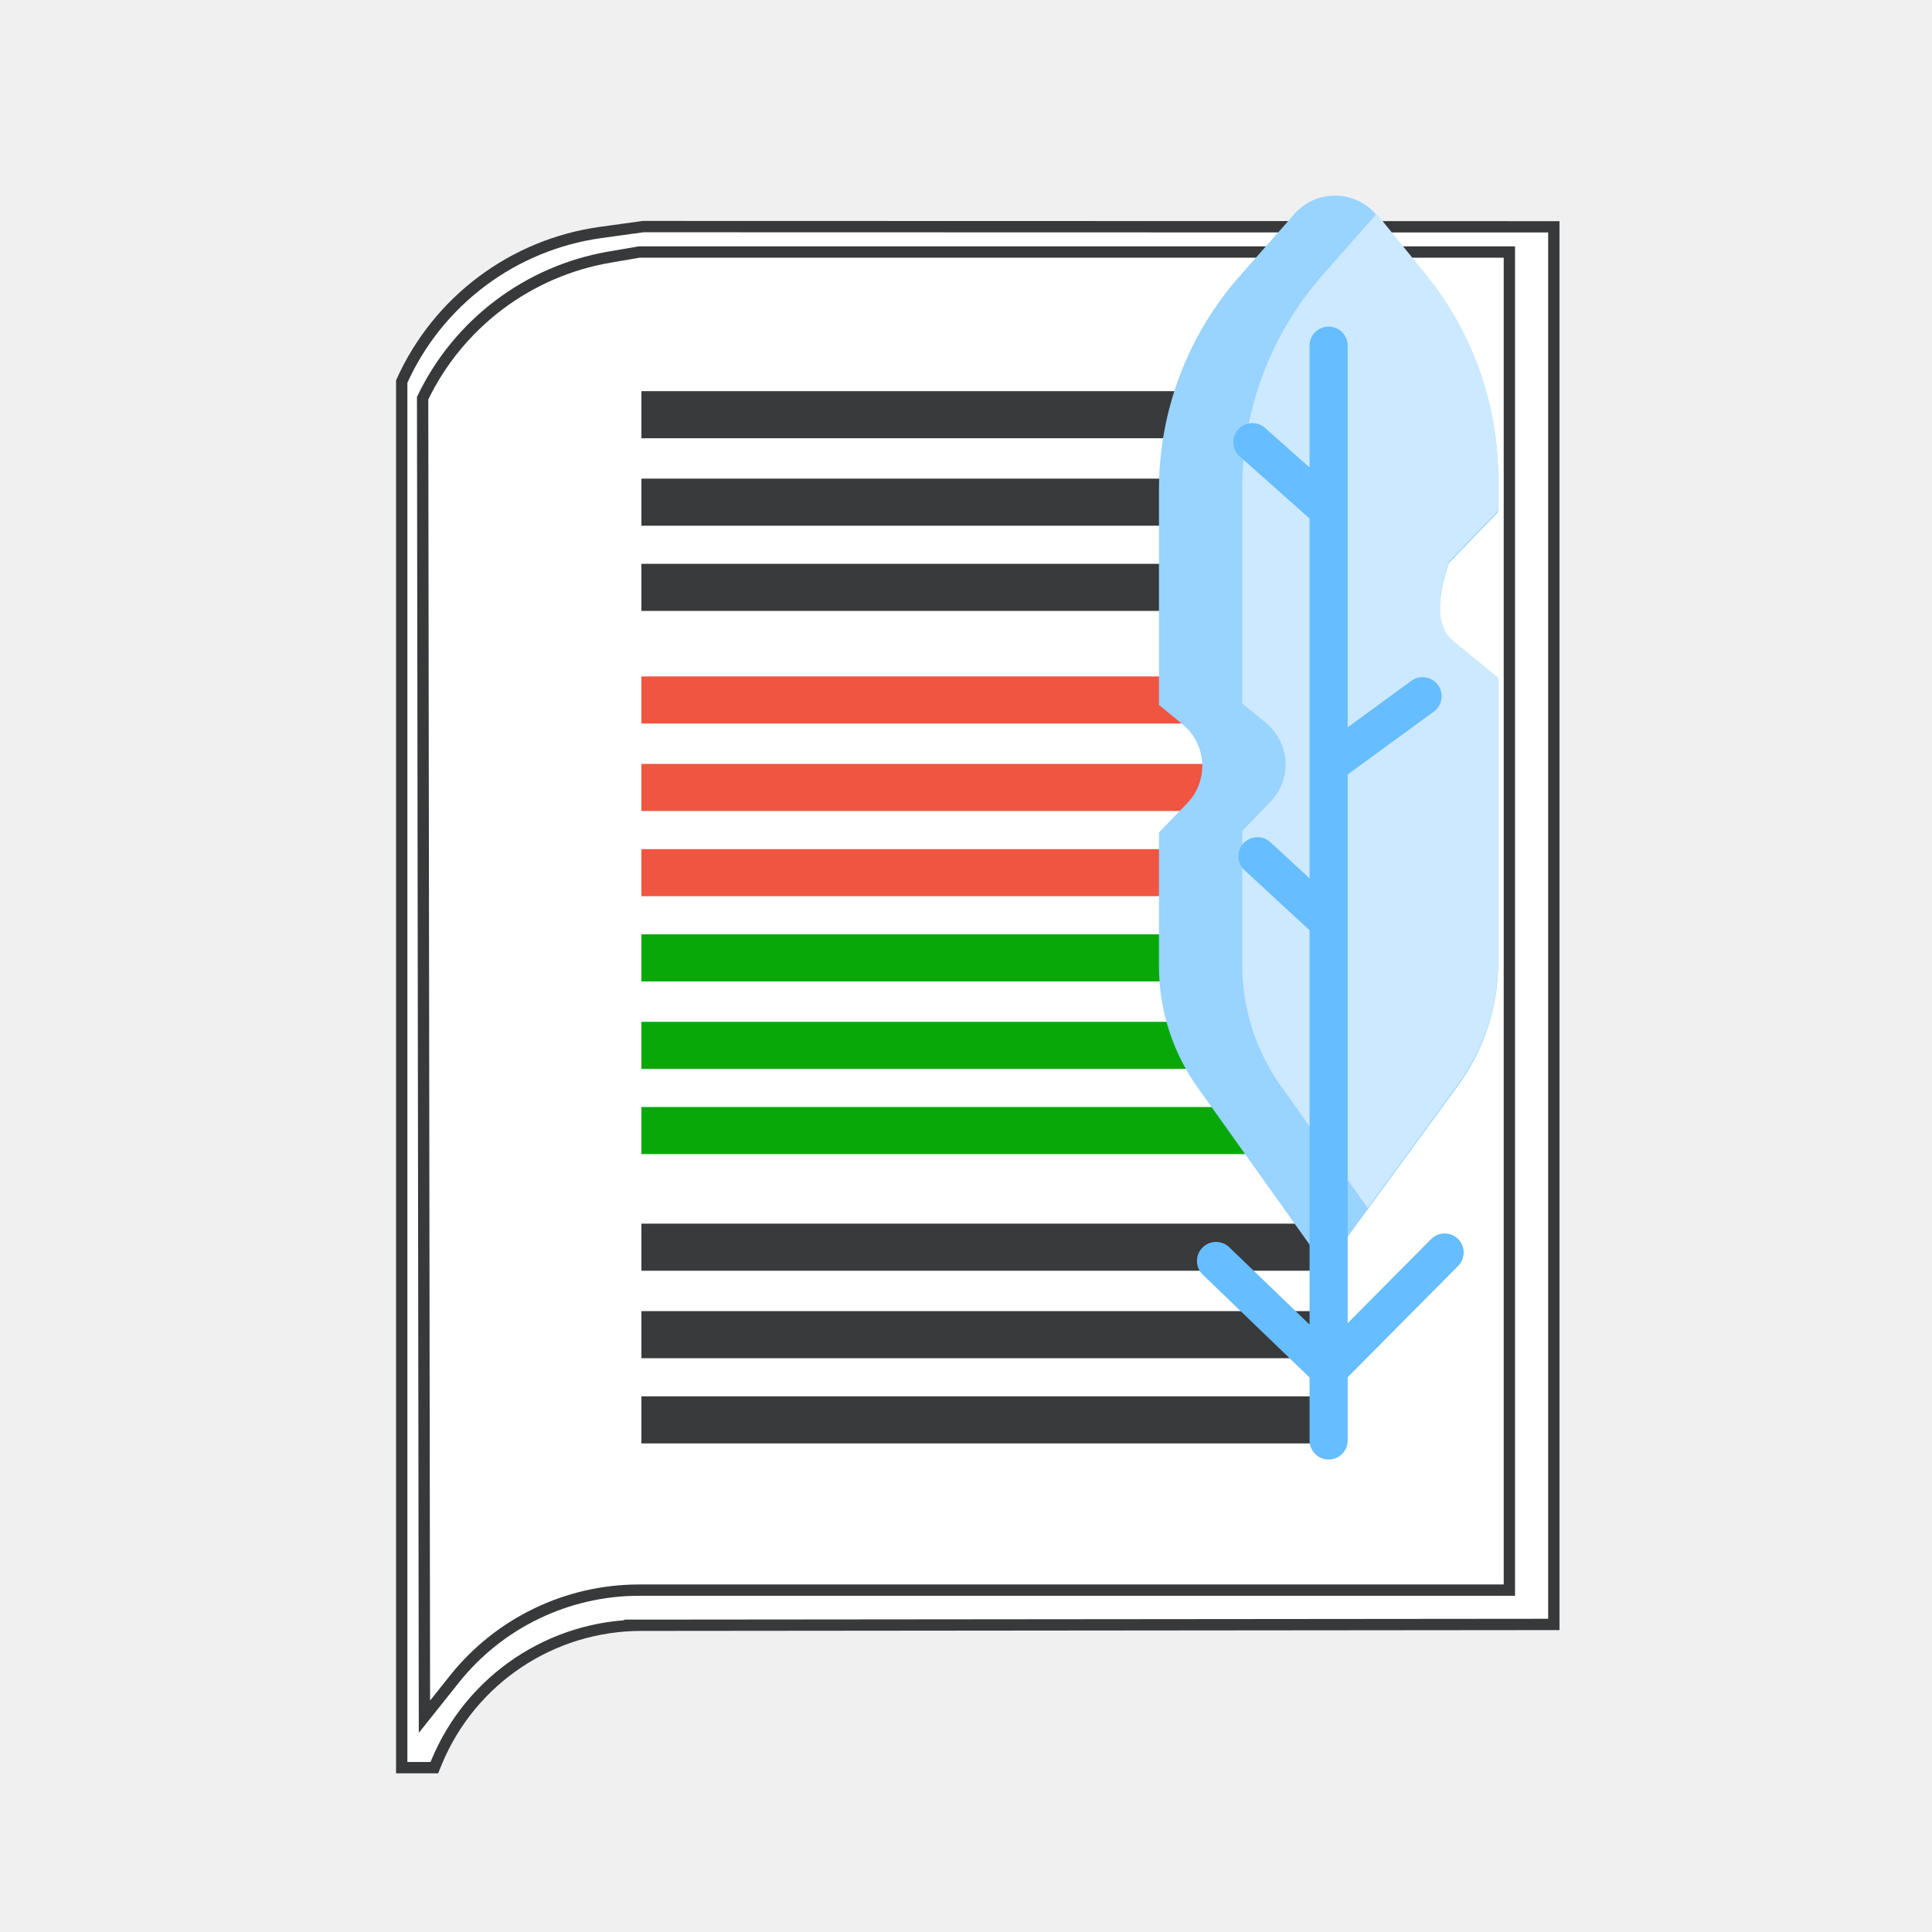
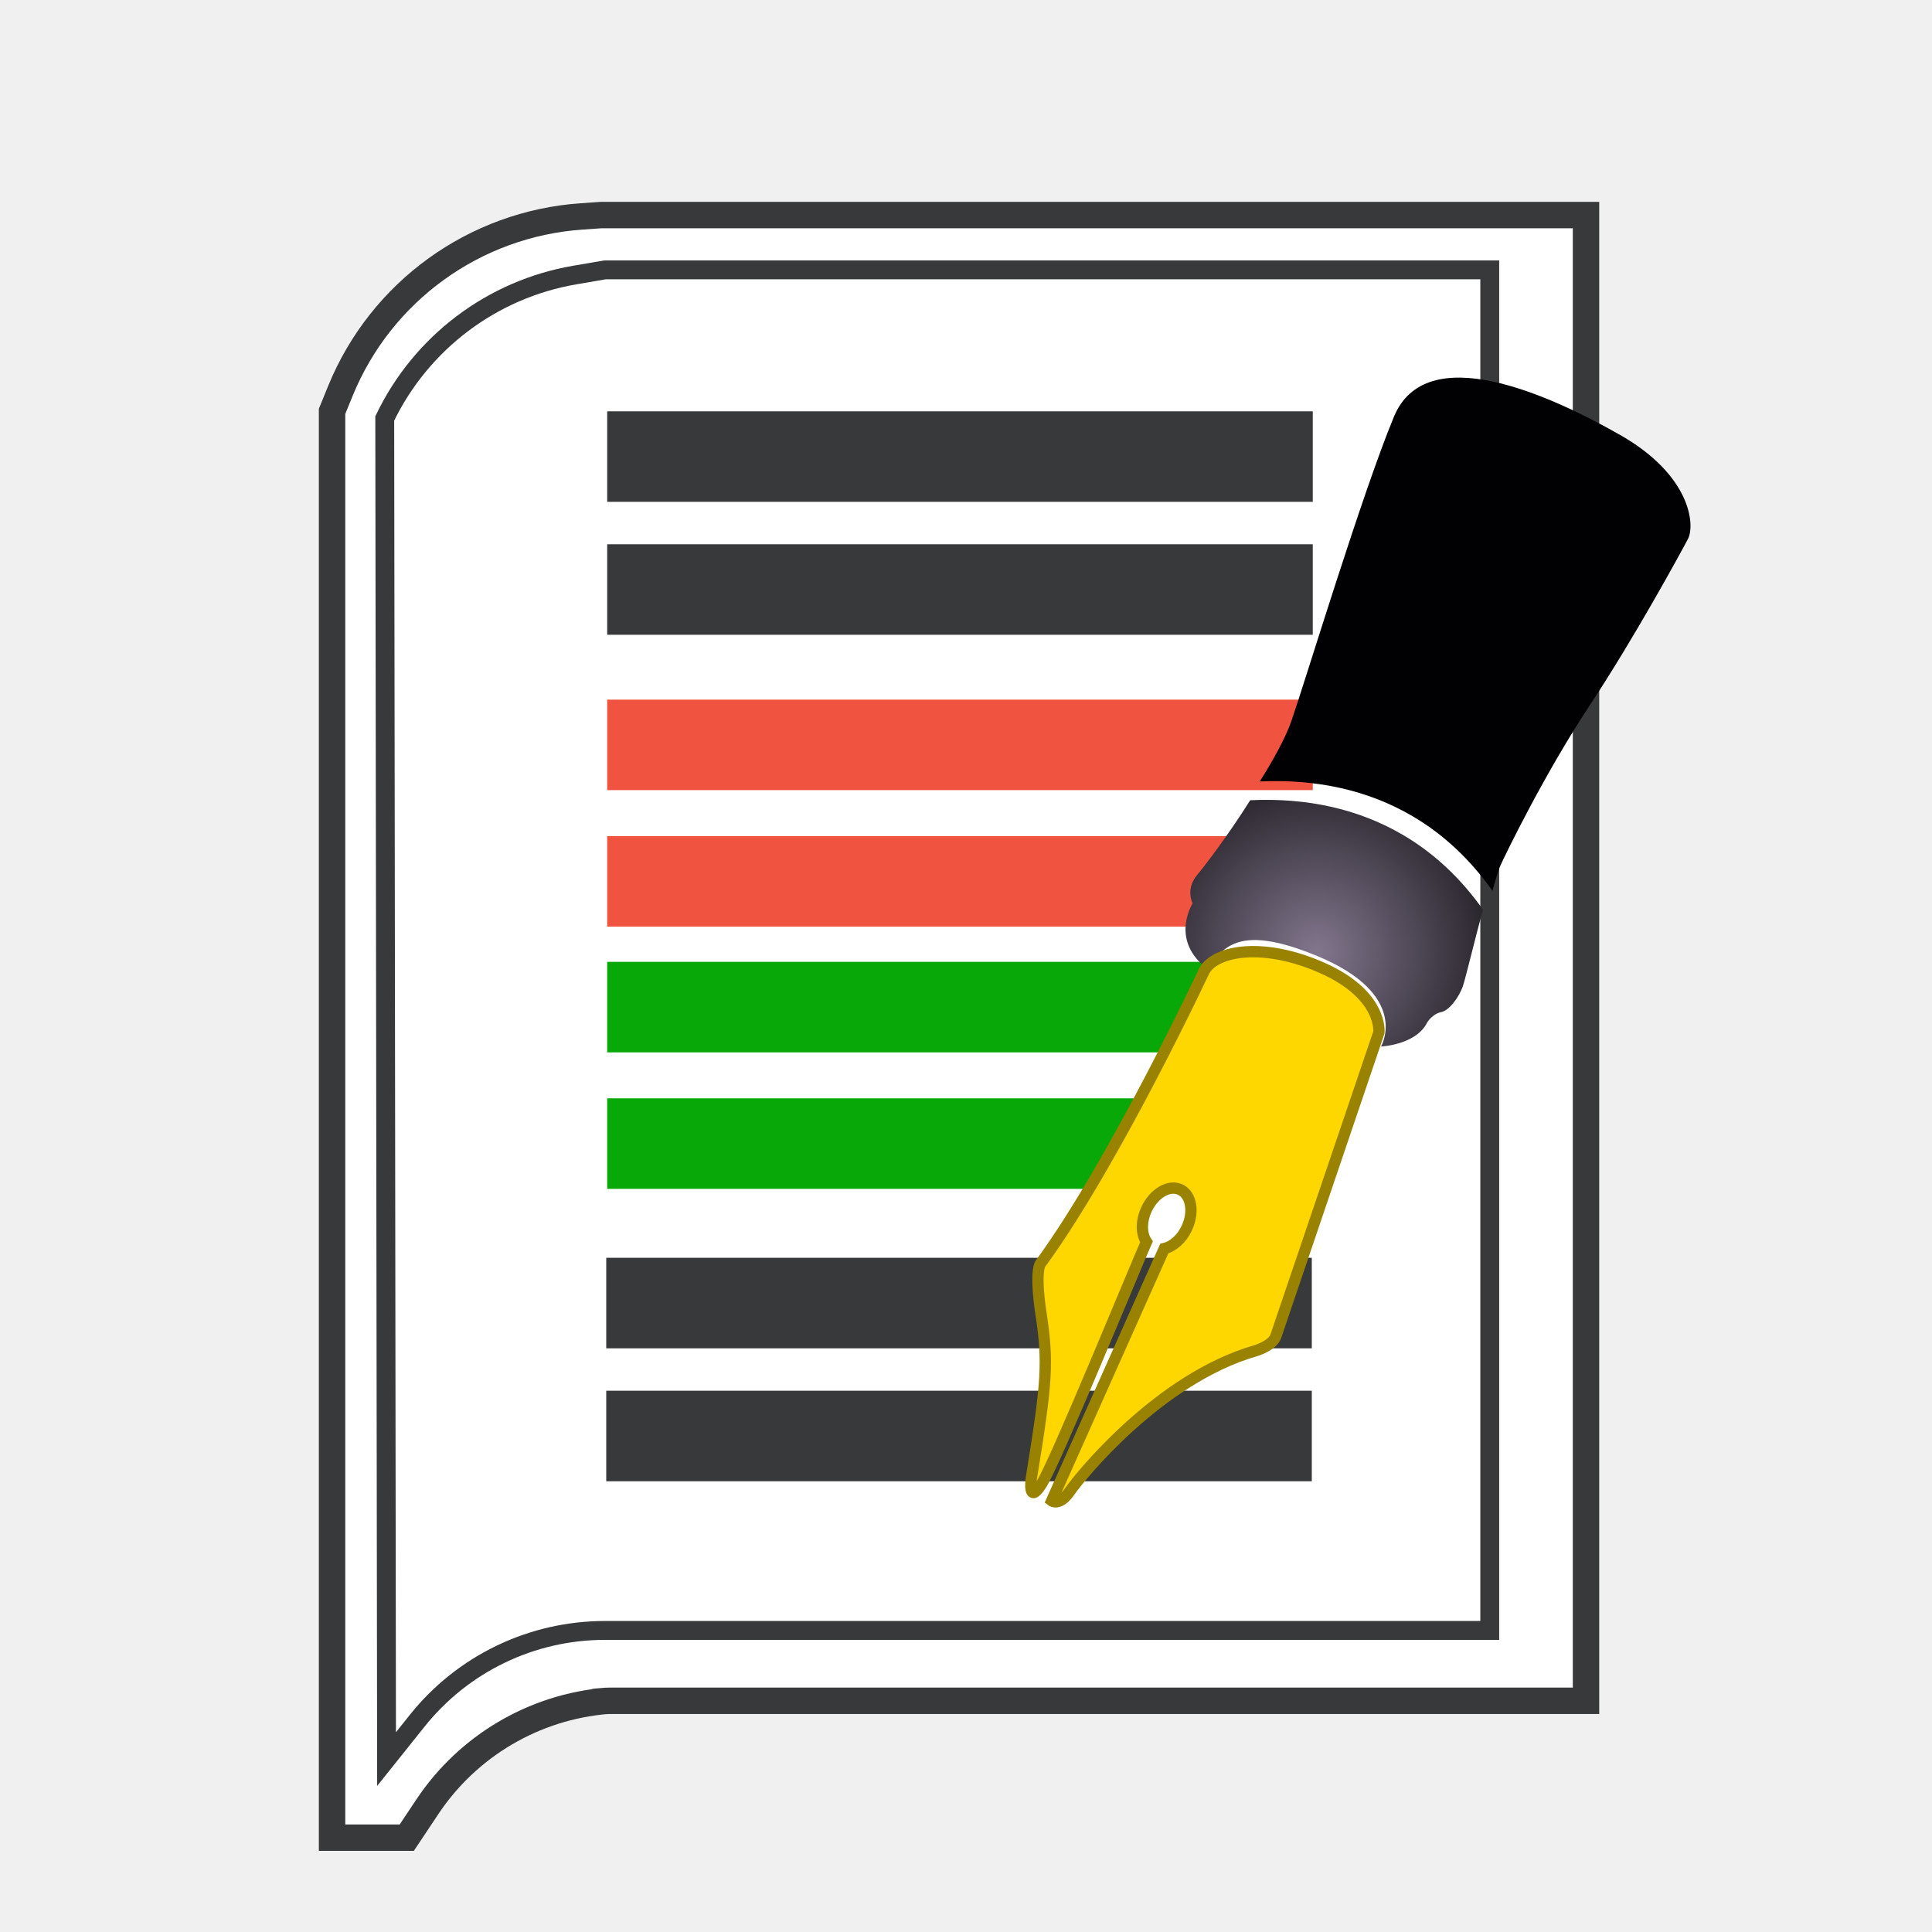
<svg xmlns="http://www.w3.org/2000/svg" xmlns:xlink="http://www.w3.org/1999/xlink" version="1.1" preserveAspectRatio="xMidYMid meet" viewBox="0 0 512 512" width="512" height="512">
  <defs>
-     <path d="M170.45 60.05C164.43 60.88 160.67 61.4 159.16 61.61C135.97 64.83 116.06 79.75 106.46 101.11C106.46 101.11 106.46 101.11 106.46 101.11L106.46 468.45L115.1 468.45C115.41 467.69 115.61 467.21 115.69 467.02C124.77 445.04 146.2 430.71 169.98 430.71C169.98 430.71 161.44 430.71 169.13 430.71C169.13 430.71 170.83 430.71 170.83 430.71C202.96 430.68 283.27 430.61 411.78 430.49L411.78 60.11L170.45 60.05Z" id="ccwgYyGht" />
-     <path d="M169.38 66.79C165.19 67.51 162.57 67.96 161.52 68.14C139.93 71.85 121.48 85.78 112 105.52C112 105.52 112 105.52 112 105.52L112.48 454.95C116.73 449.62 119.38 446.29 120.44 444.96C132.32 430.07 150.33 421.4 169.38 421.4C169.38 421.4 169.38 421.4 169.38 421.4L400 421.4L400 66.79L169.38 66.79Z" id="fnslOrqKL" />
-     <path d="M169.98 237.5L169.98 225.03L353.87 225.03L353.87 237.5L169.98 237.5ZM169.98 214.92L169.98 202.44L353.87 202.44L353.87 214.92L169.98 214.92ZM169.98 191.74L169.98 179.26L353.87 179.26L353.87 191.74L169.98 191.74Z" id="e49EcKBHiz" />
-     <path d="M169.98 305.85L169.98 293.37L353.87 293.37L353.87 305.85L169.98 305.85ZM169.98 283.27L169.98 270.79L353.87 270.79L353.87 283.27L169.98 283.27ZM169.98 260.09L169.98 247.61L353.87 247.61L353.87 260.09L169.98 260.09Z" id="cRO2C56l" />
-     <path d="M169.98 161.9L169.98 149.42L353.87 149.42L353.87 161.9L169.98 161.9ZM169.98 139.32L169.98 126.84L353.87 126.84L353.87 139.32L169.98 139.32ZM169.98 116.14L169.98 103.66L353.87 103.66L353.87 116.14L169.98 116.14Z" id="a29YTMIasc" />
-     <path d="M169.98 382.52L169.98 370.05L353.87 370.05L353.87 382.52L169.98 382.52ZM169.98 359.94L169.98 347.46L353.87 347.46L353.87 359.94L169.98 359.94ZM169.98 336.76L169.98 324.28L353.87 324.28L353.87 336.76L169.98 336.76Z" id="c73Mp37mC" />
-     <path d="M385.15 170.24C385.94 170.89 389.91 174.13 397.05 179.97C397.05 224.99 397.05 250 397.05 255.01C397.05 266.76 393.32 278.21 386.39 287.71C384.79 289.89 376.82 300.82 362.46 320.49L351.29 335.79C330.98 307.28 319.69 291.44 317.44 288.27C310.74 278.88 307.14 267.63 307.14 256.09C307.14 253.72 307.14 241.9 307.14 220.61C311.62 215.97 314.1 213.4 314.6 212.89C320.4 206.88 319.83 197.2 313.37 191.92C312.95 191.58 310.88 189.88 307.14 186.82C307.14 152.55 307.14 133.52 307.14 129.71C307.14 108.9 314.74 88.81 328.5 73.2C329.95 71.55 341.6 58.34 343.06 56.68C348.89 50.08 359.23 50.26 364.82 57.03C364.85 57.06 364.87 57.09 364.9 57.13C366.21 58.74 376.65 71.61 377.96 73.22C390.31 88.44 397.05 107.45 397.05 127.06C397.05 127.63 397.05 130.51 397.05 135.68L383.93 149.27C380.44 159.73 380.85 166.72 385.15 170.24Z" id="b4orSf4ou" />
-     <path d="M385.15 169.87C385.94 170.51 389.91 173.76 397.05 179.6C397.05 224.62 397.05 249.63 397.05 254.63C397.05 266.38 393.32 277.84 386.39 287.33C384.79 289.52 376.82 300.45 362.46 320.12C348.69 300.78 341.03 290.04 339.5 287.89C332.81 278.5 329.21 267.25 329.21 255.71C329.21 253.35 329.21 241.52 329.21 220.23C333.69 215.6 336.17 213.03 336.67 212.51C342.47 206.51 341.9 196.83 335.44 191.54C335.02 191.2 332.95 189.5 329.21 186.45C329.21 152.18 329.21 133.14 329.21 129.33C329.21 108.53 336.8 88.44 350.56 72.83C351.99 71.21 363.4 58.28 364.82 56.66C364.85 56.68 364.88 56.72 364.9 56.75C366.21 58.36 376.66 71.23 377.96 72.84C390.31 88.07 397.05 107.07 397.05 126.68C397.05 127.26 397.05 130.13 397.05 135.31L383.93 148.9C380.44 159.35 380.85 166.34 385.15 169.87Z" id="b1aulTR4C4" />
-     <path d="M379.26 328.37C377.78 329.85 370.41 337.28 357.15 350.65L357.15 205.24C370.85 195.24 378.46 189.69 379.98 188.58C382.23 186.93 382.73 183.77 381.08 181.52C379.44 179.27 376.28 178.78 374.03 180.42C372.9 181.24 367.28 185.35 357.15 192.74C357.15 132.06 357.15 98.34 357.15 91.6C357.15 88.81 354.89 86.55 352.1 86.55C349.31 86.55 347.05 88.81 347.05 91.6C347.05 93.75 347.05 104.52 347.05 123.89C339.97 117.6 336.04 114.11 335.26 113.41C333.17 111.56 329.98 111.74 328.13 113.83C326.28 115.91 326.46 119.1 328.55 120.96C330.37 122.57 344.91 135.5 346.72 137.11C346.83 137.21 346.94 137.29 347.05 137.37C347.05 143.73 347.05 175.53 347.05 232.78C340.82 227.03 337.36 223.84 336.67 223.2C334.62 221.31 331.43 221.44 329.54 223.48C327.65 225.53 327.77 228.73 329.82 230.62C330.97 231.68 336.71 236.98 347.05 246.52L347.05 351.02C334.27 338.73 327.17 331.9 325.76 330.53C323.75 328.6 320.55 328.66 318.62 330.67C316.68 332.67 316.74 335.87 318.75 337.8C320.64 339.62 330.07 348.7 347.05 365.04C347.05 375.06 347.05 380.62 347.05 381.74C347.05 384.53 349.31 386.79 352.1 386.79C354.89 386.79 357.15 384.53 357.15 381.74C357.15 380.62 357.15 375.04 357.15 364.99C374.71 347.28 384.47 337.45 386.42 335.48C388.39 333.5 388.38 330.3 386.4 328.34C384.42 326.38 381.22 326.39 379.26 328.37Z" id="d2U27Z3zUl" />
+     <path d="M159.23 57C156.53 57.18 154.83 57.3 154.16 57.35C125.78 59.31 100.98 77.24 90.22 103.57C89.92 104.3 89.18 106.11 88 109.01L88 487L107.8 487C110.71 482.63 112.53 479.9 113.26 478.8C124.02 462.66 141.57 452.32 160.91 450.73C160.91 450.73 154.29 451.27 160.29 450.78C160.29 450.78 161.55 450.73 161.55 450.73C196.05 450.73 282.3 450.73 420.31 450.73L420.31 57L159.23 57Z" id="bh2B83v5l" />
+     <path d="M160.31 71.52C156.04 72.25 153.38 72.71 152.31 72.89C130.36 76.66 111.6 90.83 101.96 110.9C101.96 110.9 101.96 110.9 101.96 110.9L102.44 466.18C106.77 460.77 109.47 457.38 110.55 456.03C122.63 440.89 140.94 432.08 160.3 432.08C160.3 432.08 160.3 432.08 160.31 432.08L394.8 432.08L394.8 71.52L160.31 71.52Z" id="h4pQYOtgL" />
+     <path d="M160.66 333.33L347.64 333.33L347.64 357.32L160.66 357.32L160.66 333.33Z" id="e1r8aXC0Ci" />
+     <path d="M160.66 368.56L347.64 368.56L347.64 392.55L160.66 392.55L160.66 368.56Z" id="g36DAiAd60" />
+     <path d="M160.91 185.41L347.9 185.41L347.9 209.39L160.91 209.39L160.91 185.41Z" id="f20OqnIAg7" />
+     <path d="M160.91 109.01L347.9 109.01L347.9 132.99L160.91 132.99L160.91 109.01Z" id="bEwALrDkR" />
+     <path d="M160.91 221.58L347.9 221.58L347.9 245.57L160.91 245.57L160.91 221.58Z" id="f3wyOreiSM" />
+     <path d="M160.91 254.9L347.9 254.9L347.9 278.89L160.91 278.89L160.91 254.9Z" id="cHnnNi8o2" />
+     <path d="M160.91 291.07L347.9 291.07L347.9 315.06L160.91 315.06L160.91 291.07Z" id="a64wmZ52Tp" />
+     <path d="M160.91 144.24L347.9 144.24L347.9 168.22L160.91 168.22L160.91 144.24Z" id="f2UJ2mvYx" />
+     <path d="M318.46 255.49C310.5 248.11 316.06 239.39 316.06 239.39C316.06 239.39 314.05 235.65 317.3 231.82C319.29 229.48 325.71 220.99 331.32 212.07C346.16 211.38 359.9 214.27 371.86 221.3C380.24 226.23 387.25 232.93 393 241.06C390.95 248.55 388.33 259.52 387.65 261.43C386.69 264.11 384.2 267.76 381.89 268.23C379.59 268.71 378.25 270.92 378.25 270.92C375.28 276.95 365.99 277.33 365.99 277.33C365.99 277.33 374.05 263.64 348.93 253.29C323.82 242.94 324.55 255.05 318.46 255.49Z" id="b1II7bTgjJ" />
+     <radialGradient id="gradientc2eOjKcyNx" gradientUnits="userSpaceOnUse" cx="349.01" cy="252.2" r="66.96">
+       <stop style="stop-color: #82768d;stop-opacity: 1" offset="0%" />
+       <stop style="stop-color: #000000;stop-opacity: 1" offset="100%" />
+     </radialGradient>
+     <path d="M397.55 229.53C397.09 230.58 396.35 233.06 395.52 236.09C389.78 227.97 382.76 221.25 374.39 216.33C362.43 209.3 348.68 206.41 333.85 207.1C337.43 201.41 340.69 195.56 342.26 191C346.28 179.31 360.87 131.05 369.4 110.45C377.93 89.84 410.42 104.5 429.3 115.24C448.18 125.97 449.24 139.2 447.32 142.84C445.4 146.48 433.11 169.06 421.32 186.88C409.54 204.7 399.19 225.89 397.55 229.53Z" id="a2vovlA3o" />
+     <path d="M273.29 391.88C277.42 366.58 277.84 361.09 275.92 348.44C274 335.79 275.92 334.63 275.92 334.63C295.47 307.8 319.22 257.12 319.22 257.12C322.39 251.85 334.94 249.62 350.47 256.54C366.57 263.73 365.42 273.6 365.42 273.6C362.69 281.65 340.83 346.08 338.1 354.13C337.14 356.72 332.73 357.96 332.73 357.96C307.14 365.34 286.28 391.2 283.5 395.22C280.72 399.25 278.71 397.72 278.71 397.72C281.69 391.03 305.57 337.56 308.55 330.88C310.83 330.35 313.16 328.37 314.52 325.44C316.5 321.18 315.72 316.63 312.77 315.25C309.82 313.88 305.82 316.21 303.84 320.47C302.35 323.67 302.43 327.04 303.82 329.1C300.97 335.53 279.64 387.61 275.99 393.33C272.34 399.06 273.29 391.88 273.29 391.88Z" id="a88y9reu0" />
  </defs>
  <g>
    <g>
-       <use xlink:href="#ccwgYyGht" opacity="1" fill="#ffffff" fill-opacity="1" />
+       <use xlink:href="#bh2B83v5l" opacity="1" fill="#ffffff" fill-opacity="1" />
      <g>
-         <use xlink:href="#ccwgYyGht" opacity="1" fill-opacity="0" stroke="#38393a" stroke-width="3" stroke-opacity="1" />
+         <use xlink:href="#bh2B83v5l" opacity="1" fill-opacity="0" stroke="#38393a" stroke-width="7" stroke-opacity="1" />
      </g>
    </g>
    <g>
-       <use xlink:href="#fnslOrqKL" opacity="1" fill="#ffffff" fill-opacity="1" />
+       <use xlink:href="#h4pQYOtgL" opacity="1" fill="#ffffff" fill-opacity="1" />
      <g>
-         <use xlink:href="#fnslOrqKL" opacity="1" fill-opacity="0" stroke="#38393a" stroke-width="3" stroke-opacity="1" />
+         <use xlink:href="#h4pQYOtgL" opacity="1" fill-opacity="0" stroke="#38393a" stroke-width="5" stroke-opacity="1" />
      </g>
    </g>
    <g>
-       <use xlink:href="#e49EcKBHiz" opacity="1" fill="#f05440" fill-opacity="0.99" />
+       <use xlink:href="#e1r8aXC0Ci" opacity="1" fill="#38393a" fill-opacity="1" />
    </g>
    <g>
-       <use xlink:href="#cRO2C56l" opacity="1" fill="#08a808" fill-opacity="0.99" />
+       <use xlink:href="#g36DAiAd60" opacity="1" fill="#38393a" fill-opacity="1" />
    </g>
    <g>
-       <use xlink:href="#a29YTMIasc" opacity="1" fill="#38393a" fill-opacity="0.99" />
+       <use xlink:href="#f20OqnIAg7" opacity="1" fill="#f05440" fill-opacity="1" />
    </g>
    <g>
-       <use xlink:href="#c73Mp37mC" opacity="1" fill="#38393a" fill-opacity="0.99" />
+       <use xlink:href="#bEwALrDkR" opacity="1" fill="#38393a" fill-opacity="1" />
    </g>
    <g>
-       <use xlink:href="#b4orSf4ou" opacity="1" fill="#99d3ff" fill-opacity="1" />
+       <use xlink:href="#f3wyOreiSM" opacity="1" fill="#f05440" fill-opacity="1" />
+     </g>
+     <g>
+       <use xlink:href="#cHnnNi8o2" opacity="1" fill="#08a808" fill-opacity="1" />
+     </g>
+     <g>
+       <use xlink:href="#a64wmZ52Tp" opacity="1" fill="#08a808" fill-opacity="1" />
+     </g>
+     <g>
+       <use xlink:href="#f2UJ2mvYx" opacity="1" fill="#38393a" fill-opacity="1" />
+     </g>
+     <g>
+       <use xlink:href="#b1II7bTgjJ" opacity="1" fill="url(#gradientc2eOjKcyNx)" />
      <g>
-         <use xlink:href="#b4orSf4ou" opacity="1" fill-opacity="0" stroke="#000000" stroke-width="1" stroke-opacity="0" />
+         <use xlink:href="#b1II7bTgjJ" opacity="1" fill-opacity="0" stroke="#000000" stroke-width="1" stroke-opacity="0" />
      </g>
    </g>
    <g>
-       <use xlink:href="#b1aulTR4C4" opacity="1" fill="#cce9ff" fill-opacity="1" />
+       <use xlink:href="#a2vovlA3o" opacity="1" fill="#010002" fill-opacity="1" />
      <g>
-         <use xlink:href="#b1aulTR4C4" opacity="1" fill-opacity="0" stroke="#000000" stroke-width="1" stroke-opacity="0" />
+         <use xlink:href="#a2vovlA3o" opacity="1" fill-opacity="0" stroke="#000000" stroke-width="1" stroke-opacity="0" />
      </g>
    </g>
    <g>
-       <use xlink:href="#d2U27Z3zUl" opacity="1" fill="#66bdff" fill-opacity="1" />
+       <use xlink:href="#a88y9reu0" opacity="1" fill="#ffd700" fill-opacity="1" />
      <g>
-         <use xlink:href="#d2U27Z3zUl" opacity="1" fill-opacity="0" stroke="#000000" stroke-width="1" stroke-opacity="0" />
+         <use xlink:href="#a88y9reu0" opacity="1" fill-opacity="0" stroke="#998200" stroke-width="3" stroke-opacity="1" />
      </g>
    </g>
  </g>
</svg>
